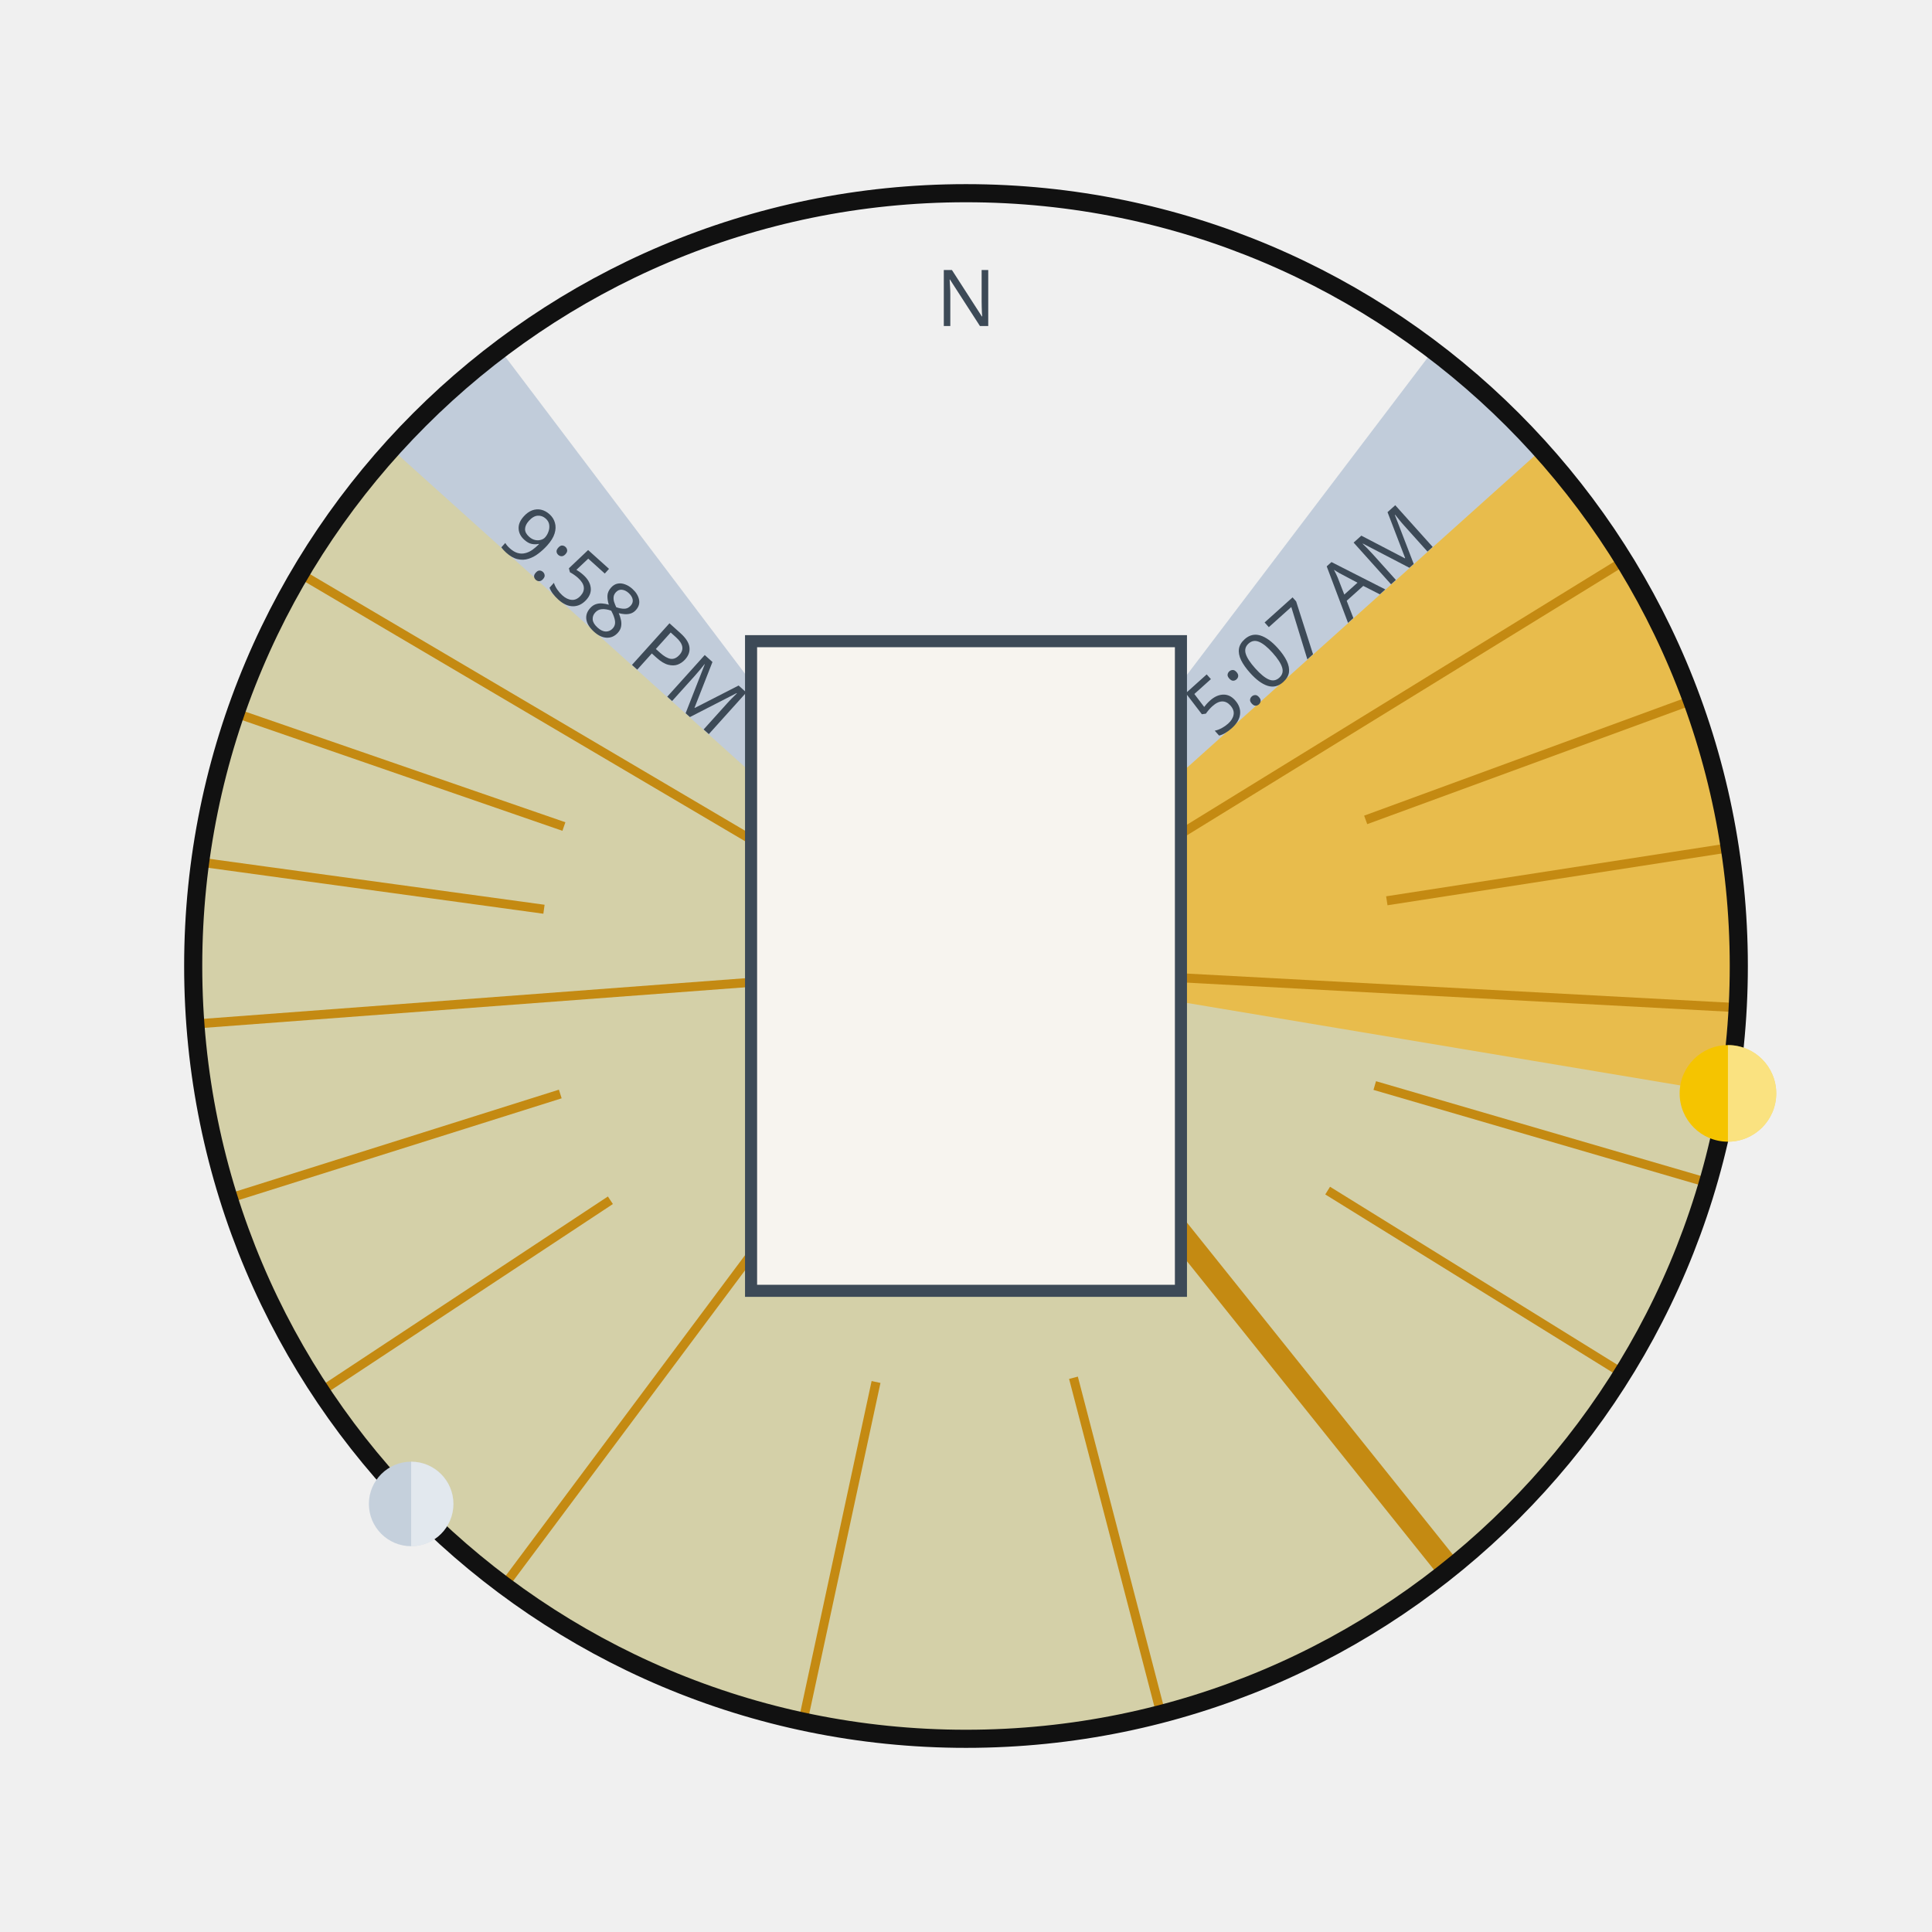
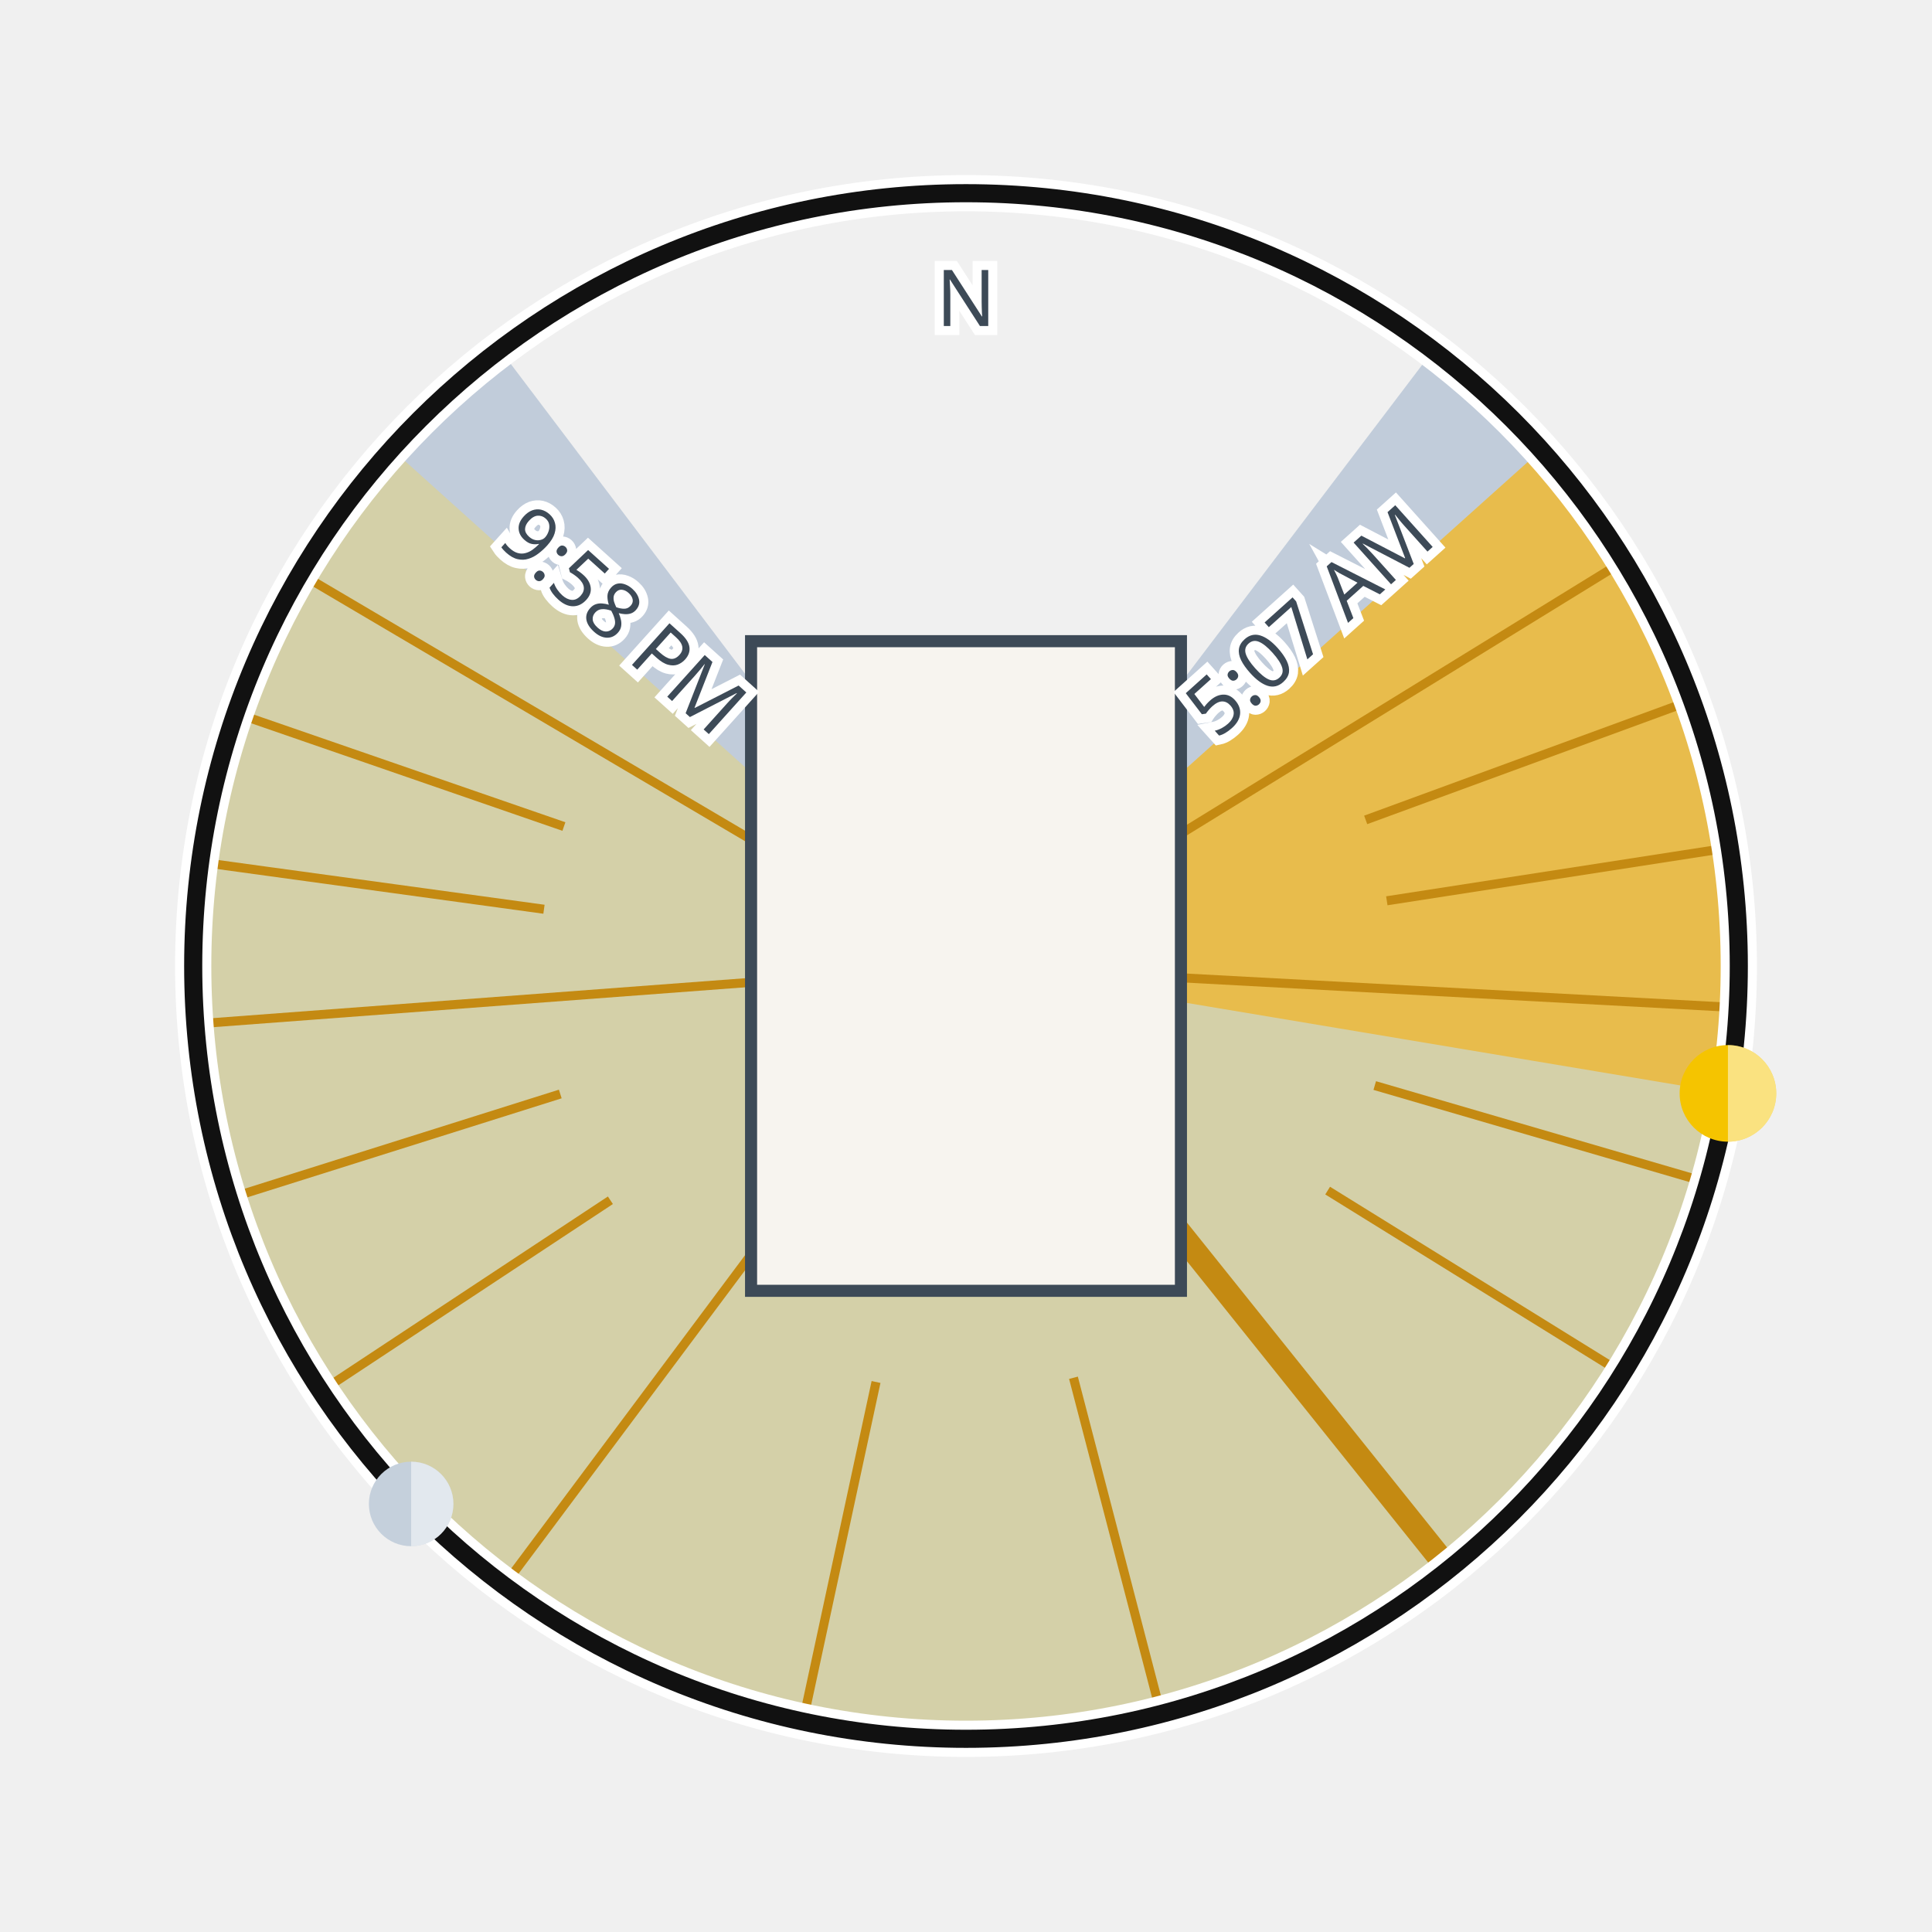
<svg xmlns="http://www.w3.org/2000/svg" width="320" height="320" viewBox="0 0 320 320" font-family="sans-serif" font-size="13">
  <path id="twilight" d="M 160.0 160.0 L 237.4 58.0 A 128.0 128.0 0 1 1 82.8 57.9 Z" fill="#9aafc9" fill-opacity="0.55" />
  <path id="pale" d="M 160.0 160.0 L 255.3 74.5 A 128.0 128.0 0 1 1 64.9 74.4 Z" fill="#f6d84a" fill-opacity="0.35" />
  <path id="rim" d="M 255.3 74.5 A 128.0 128.0 0 1 1 64.9 74.4" fill="none" stroke="#c48a12" stroke-width="1.5" />
  <path id="strong" d="M 160.0 160.0 L 255.3 74.5 A 128.0 128.0 0 0 1 286.2 181.1 Z" fill="#f0b429" fill-opacity="0.72" />
  <g id="hours">
    <line x1="184.7" y1="144.8" x2="269.0" y2="92.9" stroke="#c48a12" stroke-width="1.5" />
    <line x1="226.2" y1="135.8" x2="280.2" y2="116.0" stroke="#c48a12" stroke-width="1.5" />
    <line x1="229.7" y1="149.2" x2="286.5" y2="140.4" stroke="#c48a12" stroke-width="1.5" />
    <line x1="189.0" y1="161.6" x2="287.8" y2="166.9" stroke="#c48a12" stroke-width="1.5" />
    <line x1="227.7" y1="179.8" x2="282.9" y2="195.9" stroke="#c48a12" stroke-width="1.5" />
    <line x1="219.9" y1="197.2" x2="268.8" y2="227.5" stroke="#c48a12" stroke-width="1.5" />
    <line x1="160.0" y1="160.0" x2="240.0" y2="259.9" stroke="#c48a12" stroke-width="4" />
    <line x1="177.8" y1="228.2" x2="192.3" y2="283.9" stroke="#c48a12" stroke-width="1.5" />
    <line x1="145.1" y1="228.9" x2="133.0" y2="285.1" stroke="#c48a12" stroke-width="1.5" />
    <line x1="142.7" y1="183.3" x2="83.5" y2="262.6" stroke="#c48a12" stroke-width="1.5" />
    <line x1="101.1" y1="198.8" x2="53.1" y2="230.5" stroke="#c48a12" stroke-width="1.5" />
    <line x1="92.8" y1="181.2" x2="37.9" y2="198.5" stroke="#c48a12" stroke-width="1.5" />
    <line x1="131.1" y1="162.2" x2="32.4" y2="169.6" stroke="#c48a12" stroke-width="1.5" />
    <line x1="90.1" y1="150.6" x2="33.2" y2="142.8" stroke="#c48a12" stroke-width="1.5" />
    <line x1="93.4" y1="136.9" x2="39.0" y2="118.1" stroke="#c48a12" stroke-width="1.5" />
    <line x1="135.0" y1="145.3" x2="49.7" y2="95.0" stroke="#c48a12" stroke-width="1.5" />
  </g>
+   <circle id="ring-halo" cx="160.0" cy="160.0" r="128.0" fill="none" stroke="#ffffff" stroke-width="6" />
  <circle id="ring" cx="160.0" cy="160.0" r="128.0" fill="none" stroke="#111111" stroke-width="3" />
  <polygon id="house" points="124.4,213.8 124.4,106.2 195.6,106.2 195.6,213.8" fill="#f7f4ef" stroke="#3d4a57" stroke-width="2" />
  <g id="sun">
    <circle cx="286.2" cy="181.1" r="8.0" fill="#f5c400" />
    <path d="M 286.2 173.1 A 8.0 8.0 0 0 1 286.2 189.1 Z" fill="#ffffff" fill-opacity="0.5" />
  </g>
  <g id="moon">
    <circle cx="68.1" cy="249.1" r="7.0" fill="#c5d0dc" />
    <path d="M 68.1 242.1 A 7.0 7.0 0 0 1 68.1 256.1 Z" fill="#ffffff" fill-opacity="0.5" />
  </g>
-   <text id="sunrise" x="219.9" y="106.2" text-anchor="middle" dominant-baseline="alphabetic" fill="#3d4a57" transform="rotate(-41.9 219.9 106.2)">5:07 AM</text>
-   <text id="sunset" x="100.2" y="106.1" text-anchor="middle" dominant-baseline="alphabetic" fill="#3d4a57" transform="rotate(402.0 100.2 106.1)">9:58 PM</text>
-   <text id="north" x="160.0" y="54.0" text-anchor="middle" fill="#3d4a57">N</text>
+   <text id="sunrise" x="219.9" y="106.2" text-anchor="middle" dominant-baseline="alphabetic" fill="#3d4a57" stroke="#ffffff" stroke-width="3" paint-order="stroke" transform="rotate(-41.9 219.9 106.2)">5:07 AM</text>
+   <text id="sunset" x="100.2" y="106.1" text-anchor="middle" dominant-baseline="alphabetic" fill="#3d4a57" stroke="#ffffff" stroke-width="3" paint-order="stroke" transform="rotate(402.0 100.2 106.1)">9:58 PM</text>
+   <text id="north" x="160.0" y="54.0" text-anchor="middle" fill="#3d4a57" stroke="#ffffff" stroke-width="3" paint-order="stroke">N</text>
</svg>
